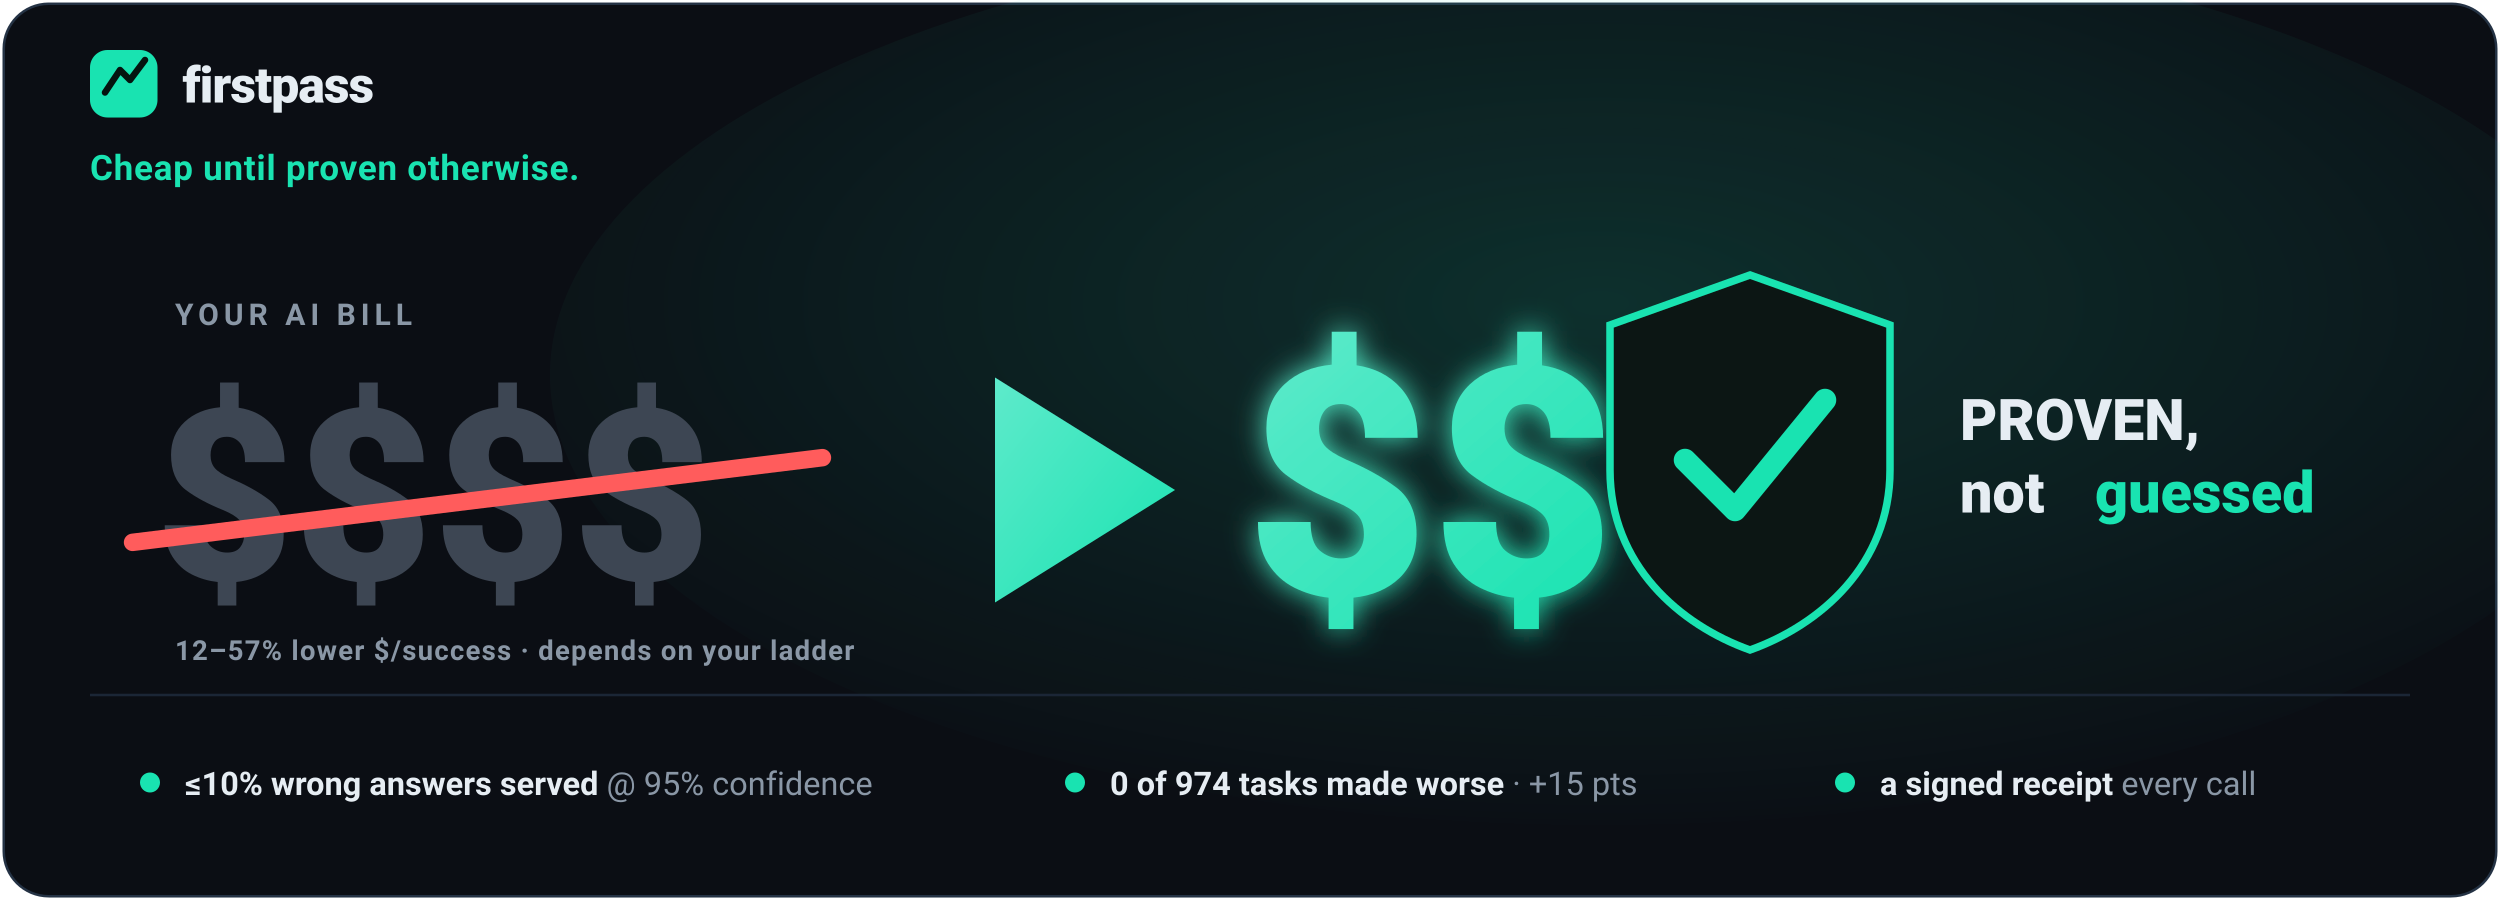
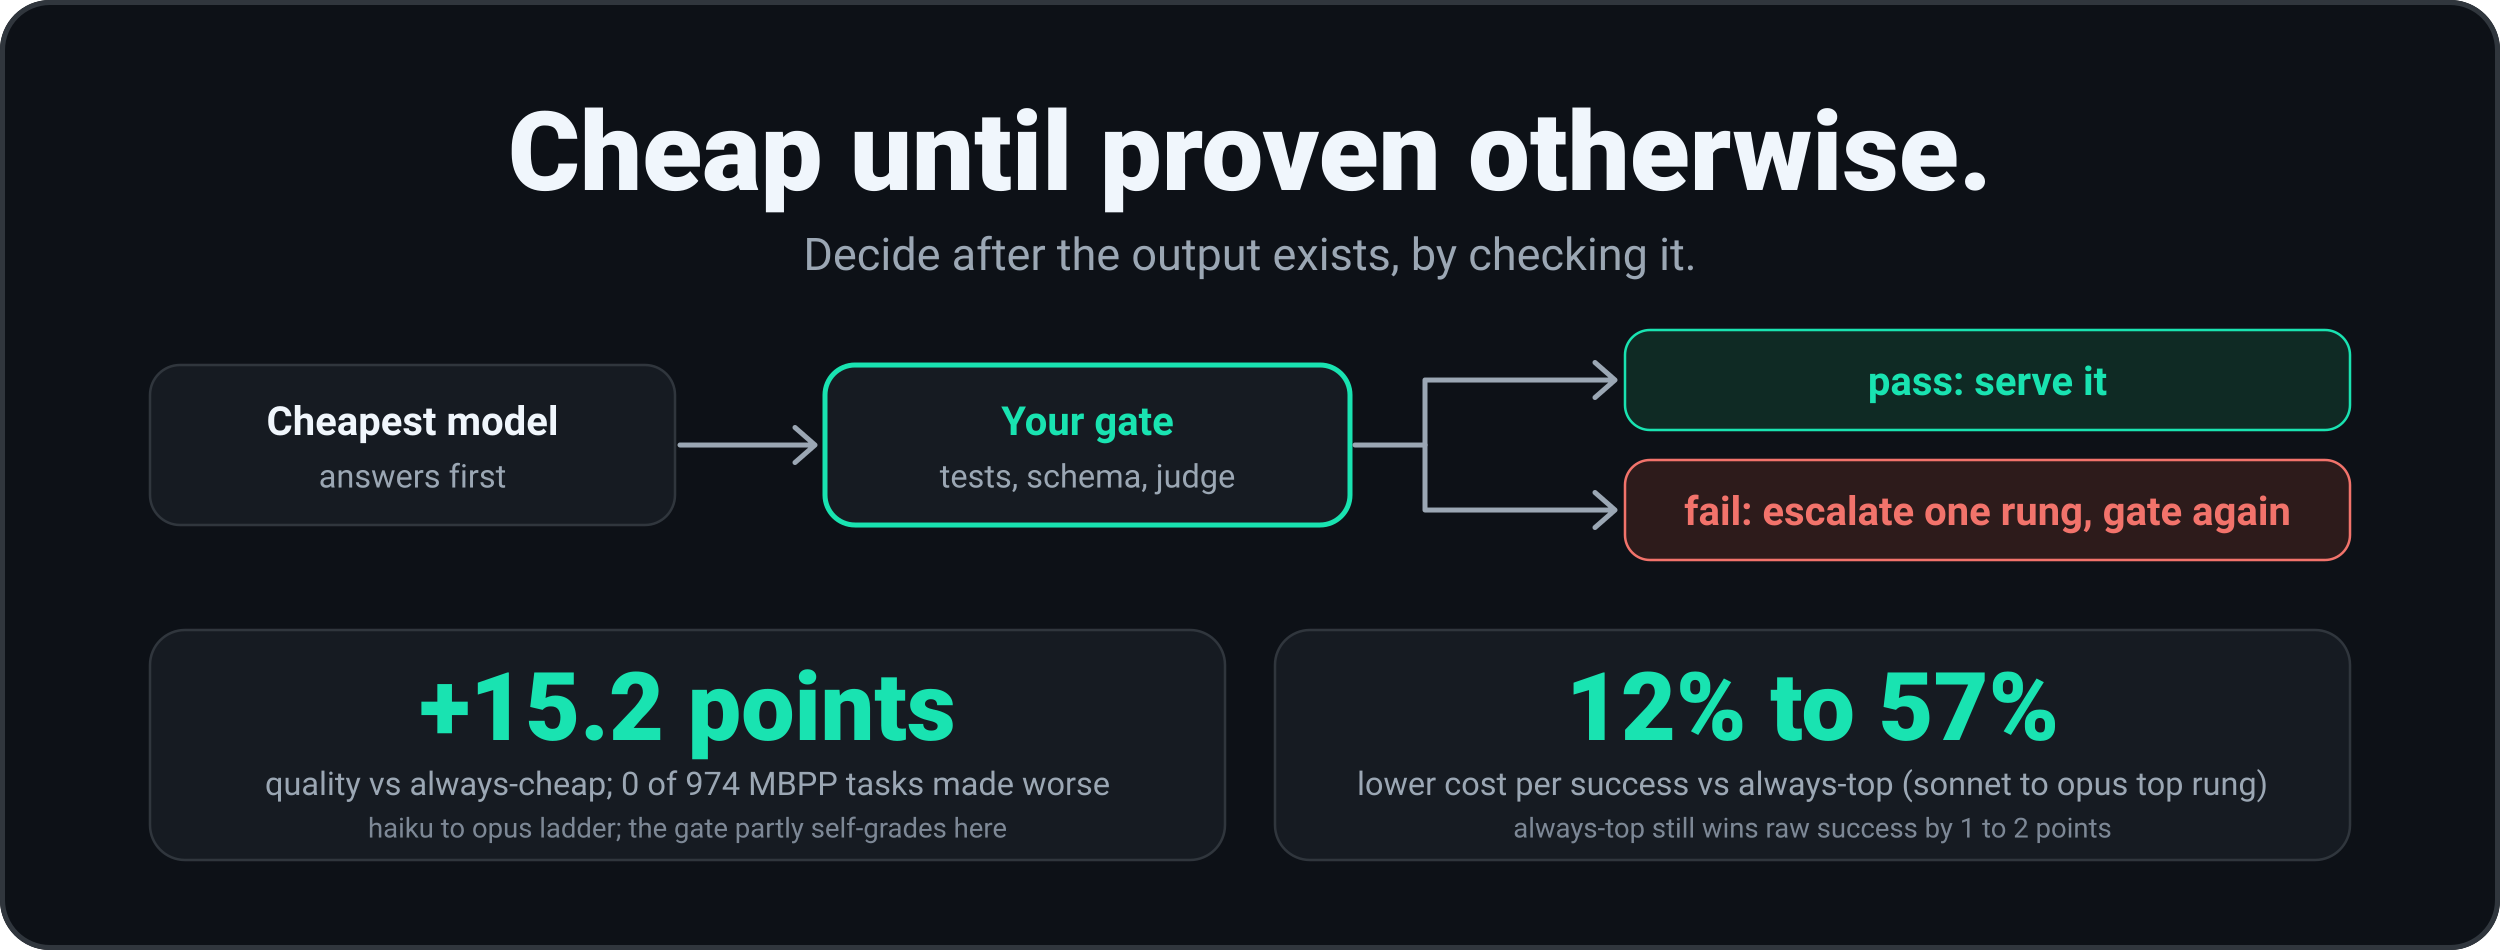
- <svg xmlns="http://www.w3.org/2000/svg" viewBox="0 0 1000 360" role="img" preserveAspectRatio="xMidYMid meet" font-family="ui-sans-serif, -apple-system, BlinkMacSystemFont, Segoe UI, Roboto, Helvetica, Arial, sans-serif">
-   <defs>
-     <linearGradient id="h-mint" x1="0" y1="0" x2="1" y2="1">
-       <stop offset="0" stop-color="#5EEACB" />
-       <stop offset="1" stop-color="#19E3B1" />
-     </linearGradient>
-     <radialGradient id="h-haze" cx="0.5" cy="0.42" r="0.6">
-       <stop offset="0" stop-color="#19E3B1" stop-opacity="0.16" />
-       <stop offset="1" stop-color="#19E3B1" stop-opacity="0" />
-     </radialGradient>
-     <filter id="h-glow" x="-70%" y="-70%" width="240%" height="240%">
-       <feGaussianBlur stdDeviation="6" result="b" />
-       <feMerge>
-         <feMergeNode in="b" />
-         <feMergeNode in="SourceGraphic" />
-       </feMerge>
-     </filter>
-     <marker id="h-arw" markerWidth="10" markerHeight="10" refX="6" refY="5" orient="auto">
-       <path d="M0 0 L8 5 L0 10 Z" fill="url(#h-mint)" />
-     </marker>
-   </defs>
-   <rect x="1.5" y="1.5" width="997" height="357" rx="18" fill="#0B0E14" stroke="#243244" />
-   <ellipse cx="640" cy="150" rx="420" ry="180" fill="url(#h-haze)" />
-   <g transform="translate(36,40)">
-     <rect x="0" y="-20" width="27" height="27" rx="7" fill="#19E3B1" />
-     <path d="M6 -3 L12 -12 L16 -8 L22 -16" fill="none" stroke="#04140f" stroke-width="2.6" stroke-linecap="round" stroke-linejoin="round" />
-     <text x="37" y="1" font-size="20" font-weight="800" fill="#E6EDF3" letter-spacing="-.4">firstpass</text>
+ <svg xmlns="http://www.w3.org/2000/svg" viewBox="0 0 1000 380" role="img" preserveAspectRatio="xMidYMid meet" font-family="ui-sans-serif, -apple-system, BlinkMacSystemFont, 'Segoe UI', Roboto, Helvetica, Arial, sans-serif">
+   <rect x="0" y="0" width="1000" height="380" rx="20" fill="#0d1117" />
+   <rect x="1" y="1" width="998" height="378" rx="19" fill="none" stroke="#30363d" stroke-width="2" />
+   <text x="500" y="76" text-anchor="middle" font-size="44" font-weight="800" fill="#f0f6fc">Cheap until proven otherwise.</text>
+   <text x="500" y="108" text-anchor="middle" font-size="18" fill="#9ba7b4">Decide after the output exists, by checking it.</text>
+   <g font-size="16" font-weight="700" text-anchor="middle">
+     <rect x="60" y="146" width="210" height="64" rx="12" fill="#161b22" stroke="#30363d" />
+     <text x="165" y="174" fill="#f0f6fc">Cheapest model</text>
+     <text x="165" y="195" font-size="13" font-weight="400" fill="#9ba7b4">answers first</text>
+     <rect x="330" y="146" width="210" height="64" rx="12" fill="#161b22" stroke="#19e3b1" stroke-width="2" />
+     <text x="435" y="174" fill="#19e3b1">Your gate</text>
+     <text x="435" y="195" font-size="13" font-weight="400" fill="#9ba7b4">tests, schema, judge</text>
+     <rect x="650" y="132" width="290" height="40" rx="10" fill="#0f2a24" stroke="#19e3b1" />
+     <text x="795" y="158" fill="#19e3b1">pass: serve it</text>
+     <rect x="650" y="184" width="290" height="40" rx="10" fill="#2d1b1b" stroke="#f2736b" />
+     <text x="795" y="210" fill="#f2736b">fail: escalate one rung, gate again</text>
  </g>
-   <text x="36" y="72" font-size="14" font-weight="600" fill="#19E3B1" letter-spacing="0.3">Cheap until proven otherwise.</text>
-   <text x="70" y="130" font-size="12" font-weight="700" fill="#8A97A6" letter-spacing="2">YOUR AI BILL</text>
-   <text x="70" y="264" font-size="11" font-weight="600" fill="#8A97A6" letter-spacing="0.5">12–57% lower $/success · depends on your ladder</text>
-   <text x="62" y="232" font-size="96" font-weight="900" fill="#3d4653">$$$$</text>
-   <line x1="52" y1="200" x2="330" y2="200" stroke="#FF5C5C" stroke-width="7" stroke-linecap="round" transform="rotate(-7 191 200)" />
-   <path d="M360 196 L452 196" stroke="url(#h-mint)" stroke-width="9" stroke-linecap="round" marker-end="url(#h-arw)" />
-   <text x="498" y="238" font-size="128" font-weight="900" fill="url(#h-mint)" filter="url(#h-glow)">$$</text>
-   <g transform="translate(636,110)">
-     <path d="M64 0 L120 20 L120 78 C120 116 92 140 64 150 C36 140 8 116 8 78 L8 20 Z" fill="#0c1614" stroke="#19E3B1" stroke-width="3" />
-     <path d="M38 74 L58 94 L94 50" fill="none" stroke="#19E3B1" stroke-width="9" stroke-linecap="round" stroke-linejoin="round" />
+   <g stroke="#9ba7b4" stroke-width="2" fill="none" stroke-linecap="round" stroke-linejoin="round">
+     <path d="M272 178 H326 M318 171 L326 178 L318 185" />
+     <path d="M542 178 H570 V152 H646 M638 145 L646 152 L638 159" />
+     <path d="M570 178 V204 H646 M638 197 L646 204 L638 211" />
  </g>
-   <text x="784" y="176" font-size="23" font-weight="900" fill="#E6EDF3">PROVEN,</text>
-   <text x="784" y="205" font-size="23" font-weight="900" fill="#E6EDF3">not</text>
-   <text x="838" y="205" font-size="23" font-weight="900" fill="#19E3B1">guessed</text>
-   <line x1="36" y1="278" x2="964" y2="278" stroke="#1B2636" />
-   <g font-size="13" font-weight="600">
-     <circle cx="60" cy="313" r="4" fill="#19E3B1" />
-     <text x="74" y="318" fill="#E6EDF3">≤10% wrong answers served <tspan fill="#8A97A6" font-weight="400">@ 95% confidence</tspan>
-     </text>
-     <circle cx="430" cy="313" r="4" fill="#19E3B1" />
-     <text x="444" y="318" fill="#E6EDF3">0 of 974 tasks made worse <tspan fill="#8A97A6" font-weight="400">· +15 pts</tspan>
-     </text>
-     <circle cx="738" cy="313" r="4" fill="#19E3B1" />
-     <text x="752" y="318" fill="#E6EDF3">a signed receipt <tspan fill="#8A97A6" font-weight="400">every call</tspan>
-     </text>
+   <g text-anchor="middle">
+     <rect x="60" y="252" width="430" height="92" rx="14" fill="#161b22" stroke="#30363d" />
+     <text x="275" y="296" font-size="38" font-weight="800" fill="#19e3b1">+15.2 points</text>
+     <text x="275" y="318" font-size="13" fill="#9ba7b4">quality vs always-cheap; 0 of 974 MBPP tasks made worse</text>
+     <text x="275" y="335" font-size="11" fill="#7d8896">haiku to opus ladder; the gate partly self-grades here</text>
+     <rect x="510" y="252" width="430" height="92" rx="14" fill="#161b22" stroke="#30363d" />
+     <text x="725" y="296" font-size="38" font-weight="800" fill="#19e3b1">12% to 57%</text>
+     <text x="725" y="318" font-size="13" fill="#9ba7b4">lower cost per success vs always-top (sonnet to opus top rung)</text>
+     <text x="725" y="335" font-size="11" fill="#7d8896">always-top still wins raw success by 1 to 2 points</text>
  </g>
</svg>
